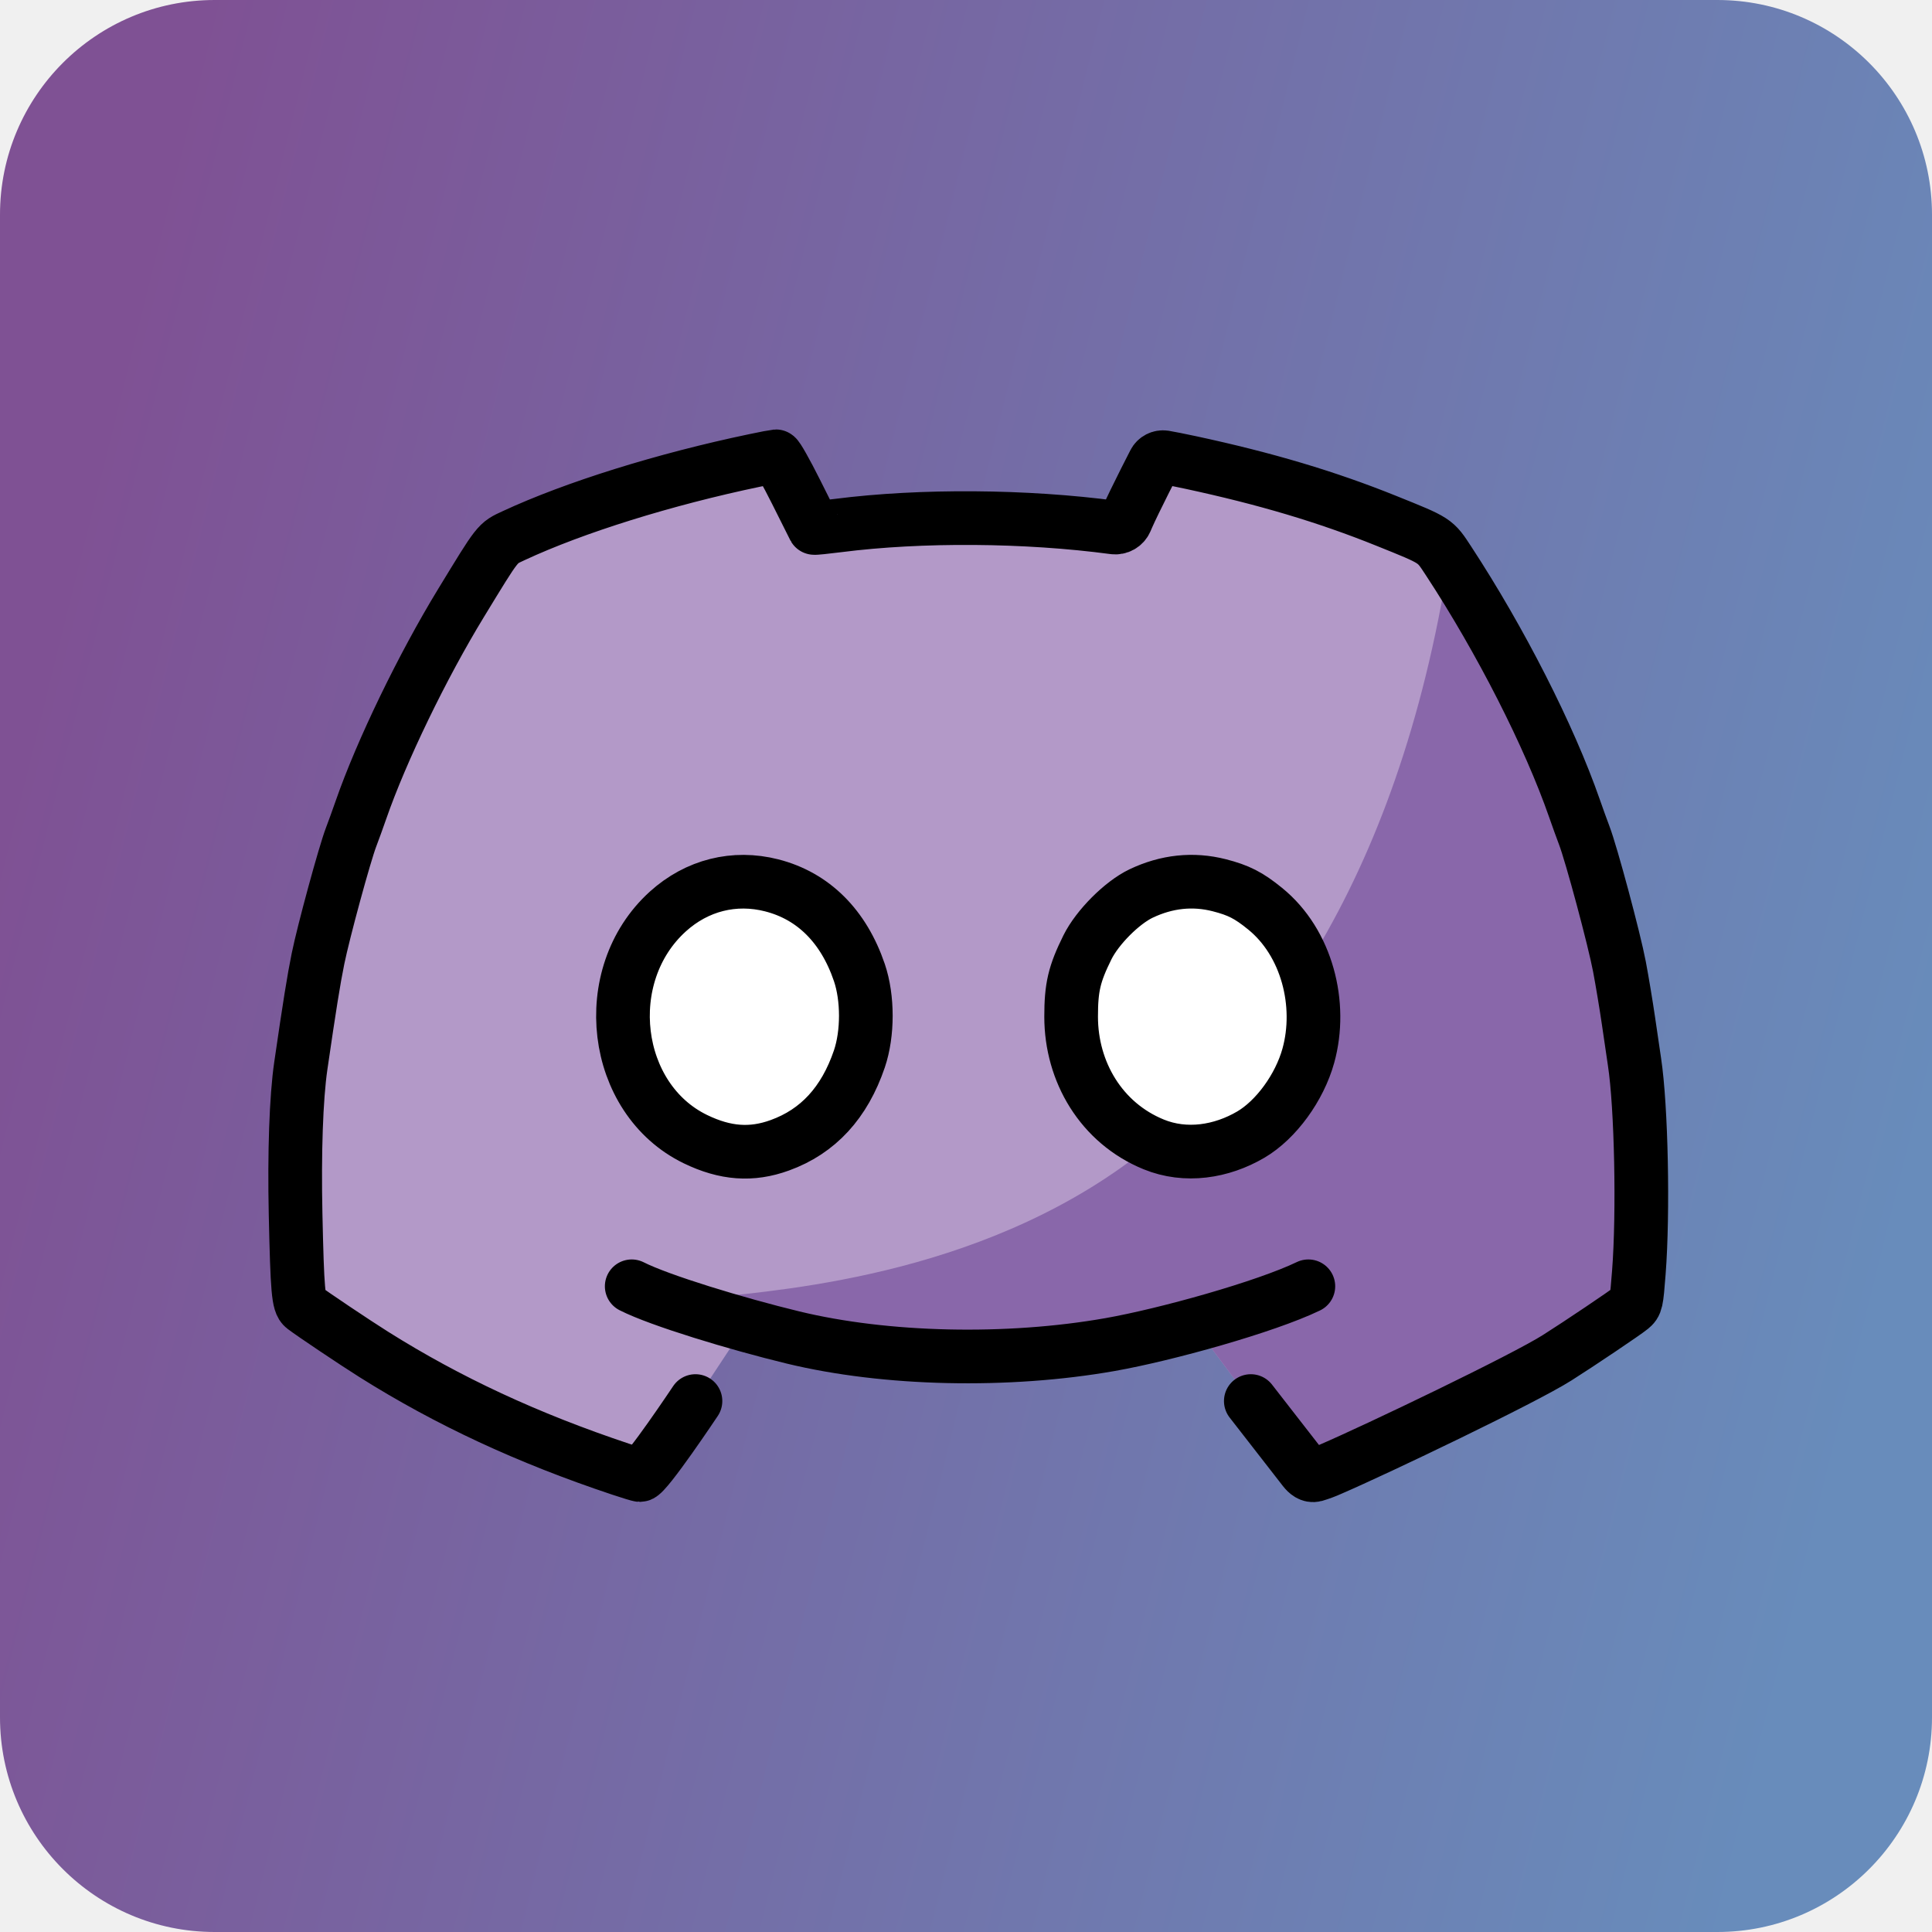
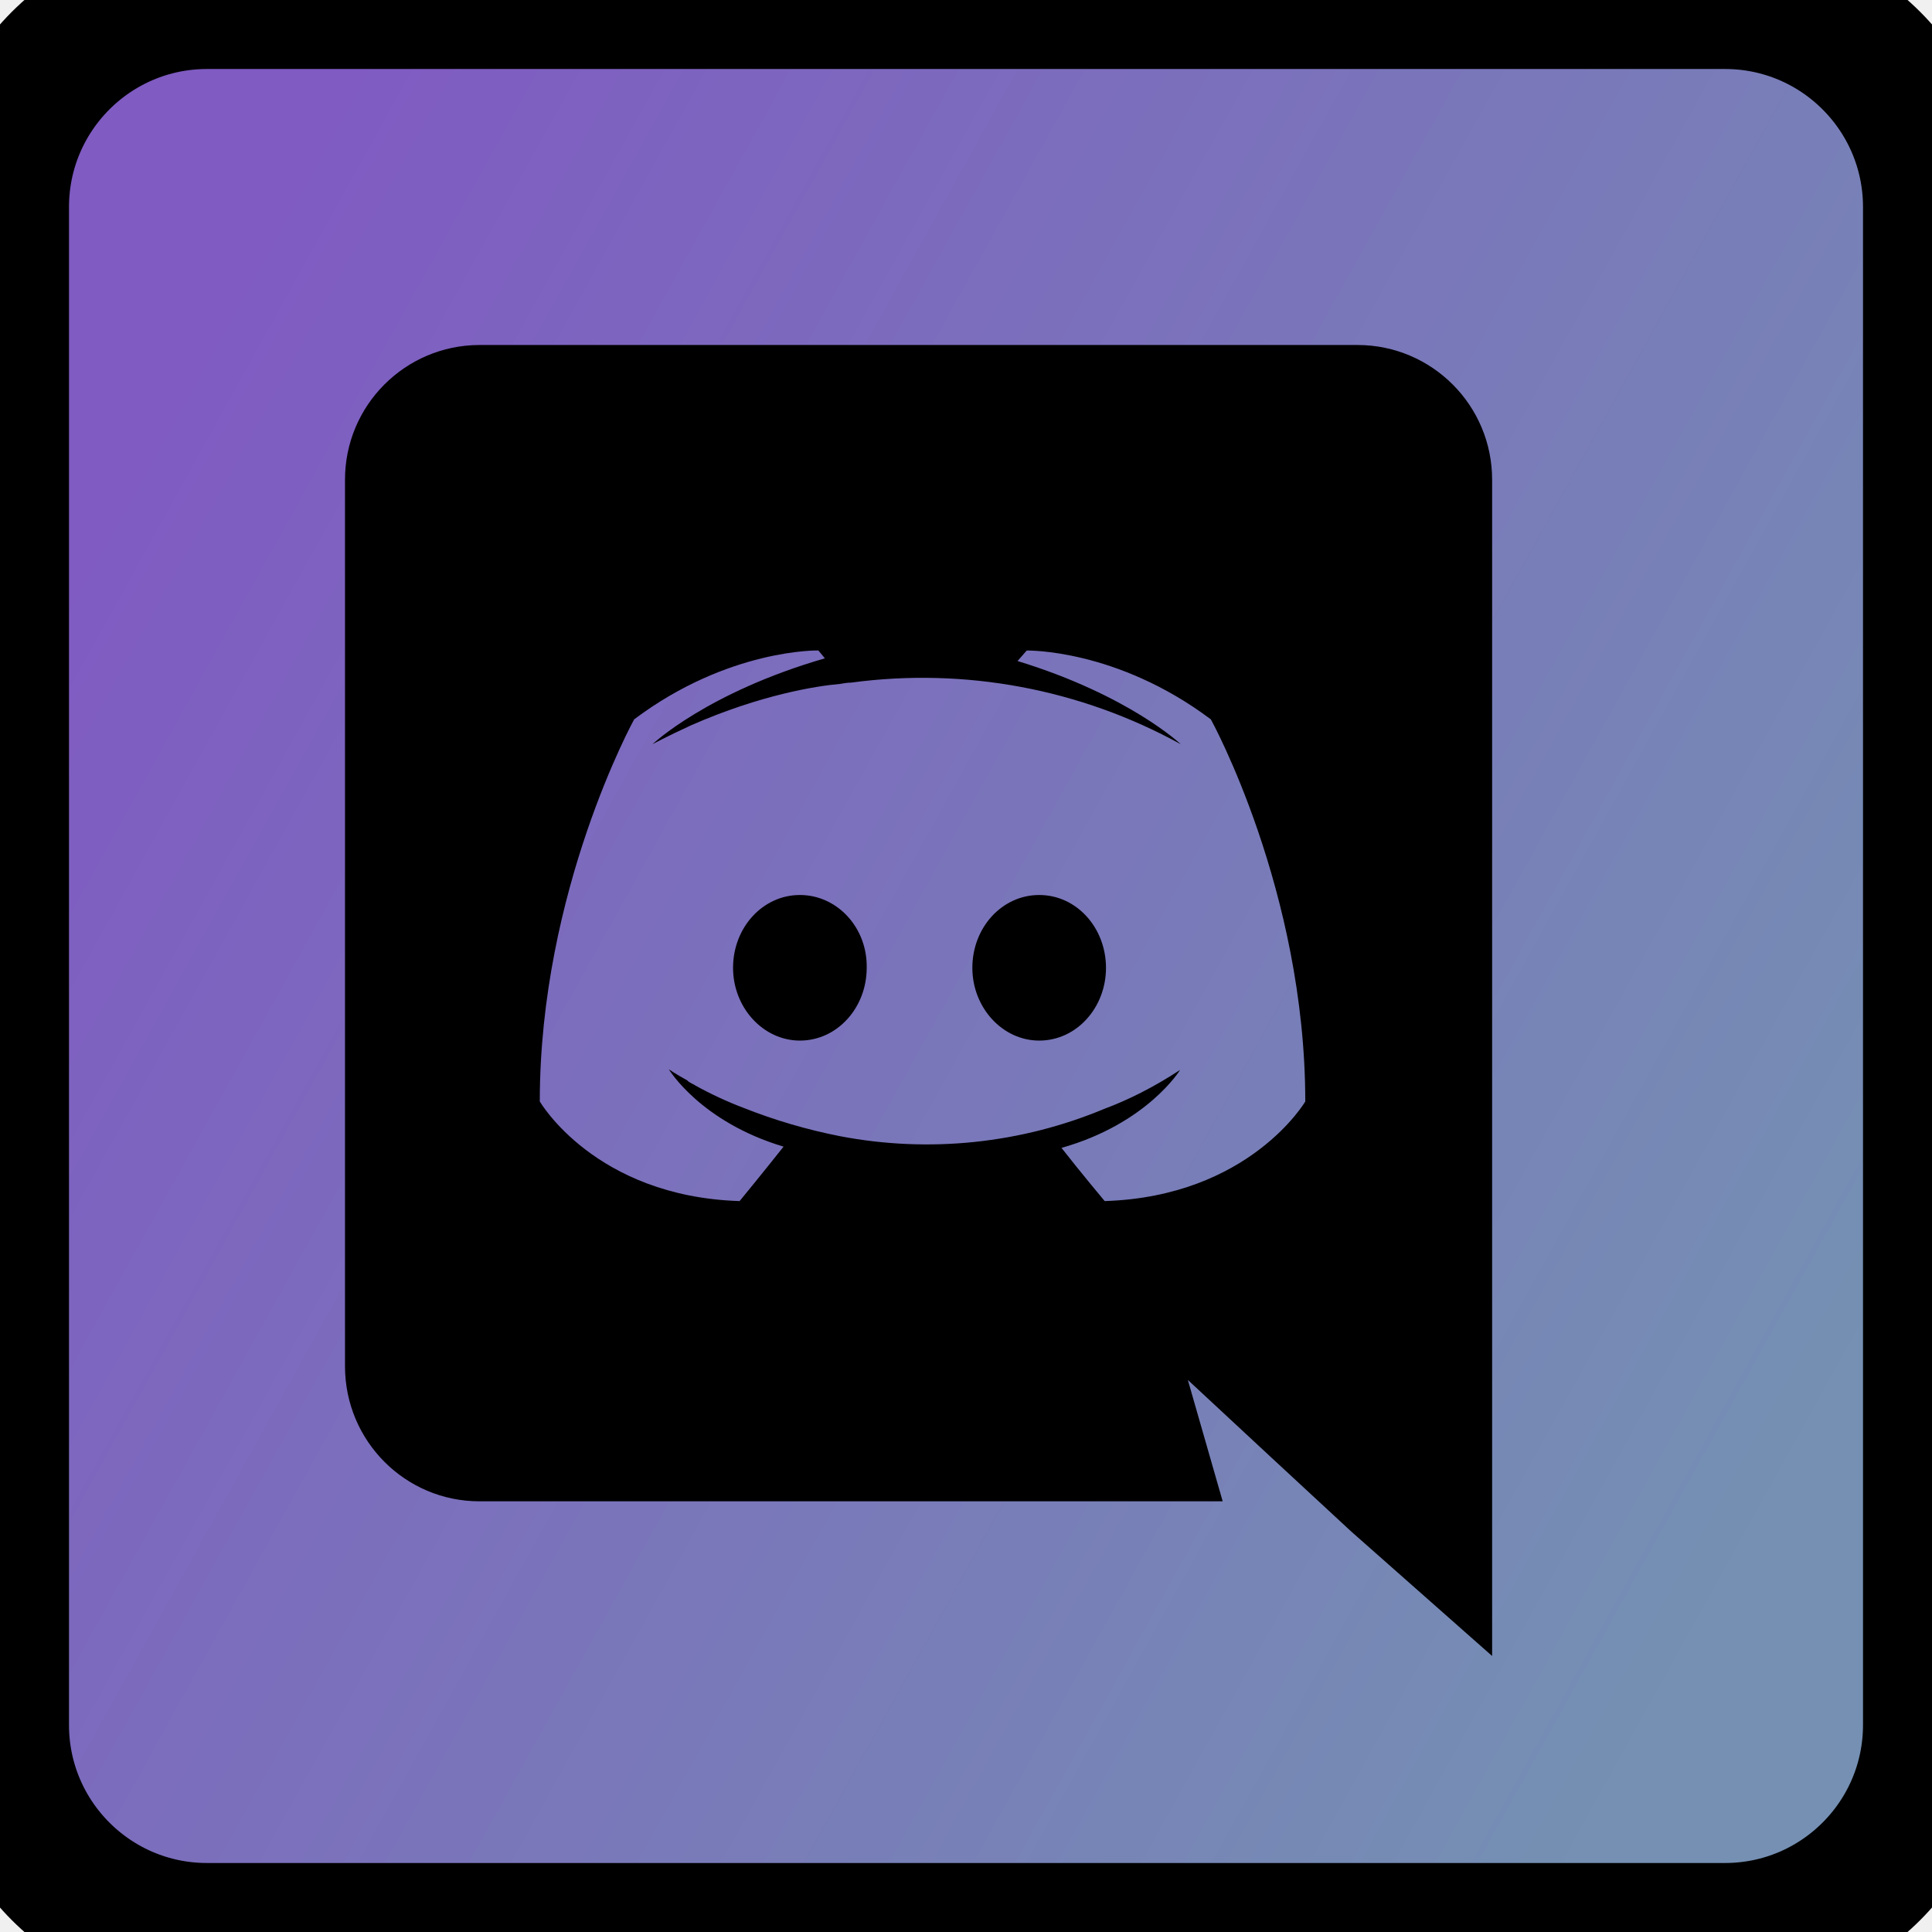
- <svg xmlns="http://www.w3.org/2000/svg" width="256" height="256" viewBox="0 0 72 72">
+ <svg xmlns="http://www.w3.org/2000/svg" width="260" height="260" viewBox="0 0 28 28">
  <defs>
-     <linearGradient id="backgroundGradient-1745909448743" x1="98.515%" y1="62.096%" x2="1.485%" y2="37.904%">
-       <stop offset="0%" stop-color="#688cbb" />
-       <stop offset="100%" stop-color="#7f5194" />
+     <linearGradient id="backgroundGradient-1745945358831" x1="6.269%" y1="25.76%" x2="93.731%" y2="74.24%">
+       <stop offset="0%" stop-color="#7f5bc2" />
+       <stop offset="100%" stop-color="#7590b3" />
    </linearGradient>
  </defs>
-   <rect x="0" y="0" width="72" height="72" rx="8" fill="url(#backgroundGradient-1745909448743)" />
-   <svg viewBox="0 0 72 72" x="0" y="0" width="72" height="72">
-     <path fill="#fff" fill-rule="evenodd" d="M28.761 32.995c1.547.395 2.68 1.522 3.267 3.252c.32.944.32 2.269 0 3.214c-.556 1.635-1.54 2.705-2.964 3.221c-1.053.382-2.035.31-3.147-.23c-3.096-1.501-3.653-6.11-1.025-8.485c1.082-.978 2.475-1.328 3.87-.972Zm16.676-.005c.726.186 1.097.375 1.712.875c1.559 1.266 2.14 3.564 1.61 5.478c-.33 1.191-1.205 2.39-2.145 2.941c-1.092.64-2.424.853-3.62.364c-1.953-.798-3.075-2.704-3.076-4.757c0-1.096.118-1.598.609-2.588c.37-.745 1.286-1.664 1.998-2.004c.953-.454 1.935-.558 2.912-.309Z" clip-rule="evenodd" />
-     <path fill="#B399C8" fill-rule="evenodd" d="M28.126 17.154c-3.364.703-6.72 1.75-8.983 2.804c-.147.068-.256.116-.354.179c-.32.203-.534.57-1.607 2.327c-1.44 2.359-2.97 5.522-3.73 7.71c-.116.337-.282.797-.369 1.023c-.24.628-1.026 3.513-1.232 4.525c-.158.775-.316 1.762-.641 3.996c-.173 1.186-.245 3.24-.194 5.531c.063 2.854.103 3.318.306 3.473c.315.24 1.905 1.307 2.61 1.75c2.766 1.74 5.737 3.121 9.197 4.276c.36.12.685.218.722.218c.221 0 1.976-2.622 2.063-2.752l.008-.012l1.864-2.825c.608.17 1.21.328 1.762.462c3.461.839 7.997.94 11.828.264a37.967 37.967 0 0 0 3.128-.726l2.11 2.832l2.145 2.757s0 .074.831-.218c1.735-.748 7.206-3.37 8.442-4.153c.822-.521 2.542-1.679 2.749-1.85c.197-.164.207-.207.294-1.328c.173-2.228.092-6.18-.162-7.849a331.4 331.4 0 0 1-.225-1.532a56.94 56.94 0 0 0-.336-2.018c-.194-1.024-1.045-4.197-1.313-4.896c-.087-.226-.252-.68-.366-1.01c-.934-2.682-2.75-6.25-4.684-9.205c-.175-.267-.284-.44-.424-.58c-.273-.272-.666-.424-1.896-.92c-2.218-.894-4.496-1.573-7.299-2.177c-.391-.084-.83-.171-.973-.194a.365.365 0 0 0-.382.196l-.345.679a33.99 33.99 0 0 0-.653 1.35l-.06.138a.427.427 0 0 1-.448.253c-3.274-.438-7.187-.466-10.267-.073c-.488.063-.894.104-.9.091c-.008-.012-.312-.619-.677-1.349c-.365-.73-.7-1.324-.746-1.321c-.045.003-.402.072-.793.154Zm3.902 19.088c-.588-1.73-1.72-2.856-3.267-3.252c-1.394-.356-2.787-.006-3.87.972c-2.627 2.376-2.07 6.984 1.027 8.486c1.112.54 2.093.611 3.146.23c1.424-.517 2.409-1.587 2.964-3.222c.32-.945.32-2.27 0-3.214Zm15.121-2.382c-.615-.5-.986-.689-1.712-.874c-.977-.25-1.959-.145-2.911.309c-.713.34-1.63 1.258-2 2.003c-.49.99-.608 1.492-.607 2.588c0 2.054 1.123 3.96 3.075 4.758c1.196.489 2.528.275 3.62-.364c.94-.55 1.815-1.75 2.145-2.941c.53-1.915-.05-4.213-1.61-5.479Z" clip-rule="evenodd" />
-     <path fill="#8967AA" d="M26.5 49c.608.17 2.498.709 3.05.842c3.46.84 7.996.94 11.827.264a37.65 37.65 0 0 0 3.128-.726l2.11 2.832l2.145 2.758s0 .073.831-.219c1.735-.748 7.207-3.37 8.442-4.152c.823-.522 2.542-1.68 2.75-1.85c.197-.165.206-.208.293-1.329c.174-2.228.092-6.18-.162-7.848c-.04-.268-.142-.957-.225-1.533a56.938 56.938 0 0 0-.336-2.018c-.194-1.023-1.045-4.197-1.313-4.896c-.087-.226-.251-.68-.366-1.009c-.82-2.36-2.325-5.405-3.992-8.116c-.63-1.022-.653-1.246-.876 0c-1.057 5.913-2.902 10.507-5.154 14.08a5.62 5.62 0 0 1 .108 3.262c-.33 1.191-1.204 2.39-2.145 2.941c-1.092.639-2.423.853-3.62.364l-.053-.022C37.06 47.479 29.33 48.049 26.5 48.36c-1.354.148-2.133.136 0 .64Z" />
-     <path fill="none" stroke="#000" stroke-linecap="round" stroke-width="2" d="M25.918 52.213s-1.84 2.758-2.067 2.758c-.037 0-.362-.099-.722-.219c-3.46-1.154-6.43-2.535-9.198-4.276c-.704-.442-2.294-1.509-2.61-1.75c-.202-.154-.242-.618-.305-3.472c-.05-2.292.021-4.346.194-5.532c.325-2.234.483-3.22.641-3.995c.206-1.012.992-3.897 1.232-4.526c.087-.226.253-.686.37-1.022c.76-2.188 2.29-5.352 3.73-7.71c1.404-2.302 1.338-2.217 1.96-2.507c2.263-1.053 5.619-2.1 8.983-2.803c.39-.082.748-.151.793-.154c.045-.003.381.591.746 1.321l.676 1.349c.007.012.413-.029.901-.091c3.08-.393 6.993-.365 10.267.073v0a.427.427 0 0 0 .448-.253l.06-.139c.104-.239.398-.846.653-1.35l.345-.678a.365.365 0 0 1 .382-.196v0c.144.023.582.11.973.194c2.803.603 5.08 1.282 7.299 2.177c1.862.75 1.805.714 2.32 1.5c1.935 2.954 3.75 6.523 4.684 9.205c.114.33.279.783.365 1.01c.269.699 1.12 3.872 1.314 4.895c.101.535.252 1.443.336 2.019c.083.575.184 1.265.225 1.532c.254 1.668.335 5.62.162 7.848c-.087 1.121-.097 1.164-.294 1.328c-.207.172-1.927 1.33-2.75 1.85c-1.234.784-6.706 3.405-8.441 4.153a4.53 4.53 0 0 1-.59.219v0c-.159.042-.298-.073-.399-.203l-1.987-2.555m-23.072-4.277c1.042.529 3.898 1.396 6.006 1.907c3.461.84 7.997.94 11.828.264c2.08-.367 5.789-1.402 7.383-2.171M28.76 32.995c1.548.395 2.68 1.522 3.267 3.252c.32.944.32 2.269 0 3.214c-.555 1.635-1.54 2.705-2.964 3.22c-1.053.383-2.034.311-3.146-.228c-3.097-1.502-3.654-6.11-1.026-8.486c1.082-.978 2.475-1.328 3.87-.972Zm16.676-.005c.726.186 1.097.375 1.712.875c1.56 1.266 2.14 3.564 1.61 5.478c-.33 1.191-1.205 2.39-2.145 2.941c-1.092.64-2.424.853-3.62.364c-1.952-.798-3.075-2.704-3.075-4.757c-.001-1.096.117-1.598.608-2.588c.37-.745 1.286-1.664 1.998-2.004c.953-.454 1.935-.558 2.912-.309Z" />
+   <rect x="0" y="0" width="28" height="28" rx="3" fill="url(#backgroundGradient-1745945358831)" stroke="#000000" stroke-width="2" />
+   <svg viewBox="0 0 24 24" x="2" y="2" width="24" height="24">
+     <path fill="#000000" d="M9.593 10.971c-.542 0-.969.475-.969 1.055c0 .578.437 1.055.969 1.055c.541 0 .968-.477.968-1.055c.011-.581-.427-1.055-.968-1.055zm3.468 0c-.542 0-.969.475-.969 1.055c0 .578.437 1.055.969 1.055c.541 0 .968-.477.968-1.055c-.001-.581-.427-1.055-.968-1.055z" />
+     <path fill="#000000" d="M17.678 3H4.947A1.952 1.952 0 0 0 3 4.957v12.844c0 1.083.874 1.957 1.947 1.957H15.72l-.505-1.759l1.217 1.131l1.149 1.064L19.625 22V4.957A1.952 1.952 0 0 0 17.678 3zM14.01 15.407s-.342-.408-.626-.771c1.244-.352 1.719-1.13 1.719-1.13c-.39.256-.76.438-1.093.562a6.679 6.679 0 0 1-3.838.398a7.944 7.944 0 0 1-1.396-.41a5.402 5.402 0 0 1-.693-.321c-.029-.021-.057-.029-.085-.048a.117.117 0 0 1-.039-.03c-.171-.094-.266-.16-.266-.16s.456.76 1.663 1.121c-.285.36-.637.789-.637.789c-2.099-.067-2.896-1.444-2.896-1.444c0-3.059 1.368-5.538 1.368-5.538c1.368-1.027 2.669-.998 2.669-.998l.095.114c-1.71.495-2.499 1.245-2.499 1.245s.21-.114.561-.275c1.016-.446 1.823-.57 2.156-.599c.057-.009.105-.019.162-.019a7.756 7.756 0 0 1 4.778.893s-.751-.712-2.366-1.206l.133-.152s1.302-.029 2.669.998c0 0 1.368 2.479 1.368 5.538c0-.001-.807 1.376-2.907 1.443z" />
  </svg>
</svg>
